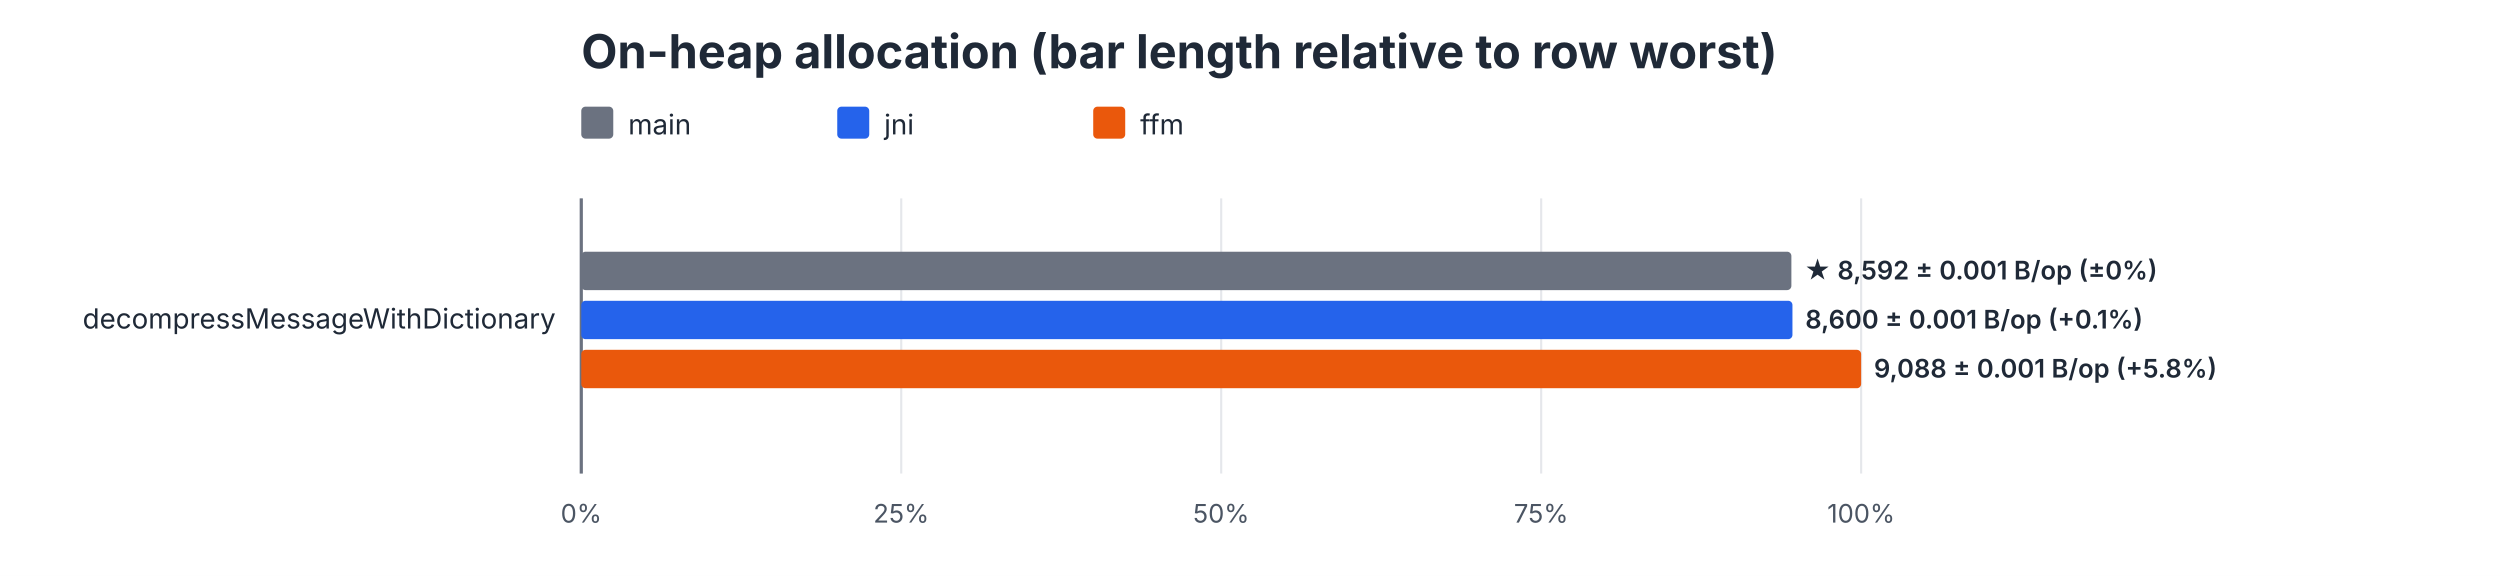
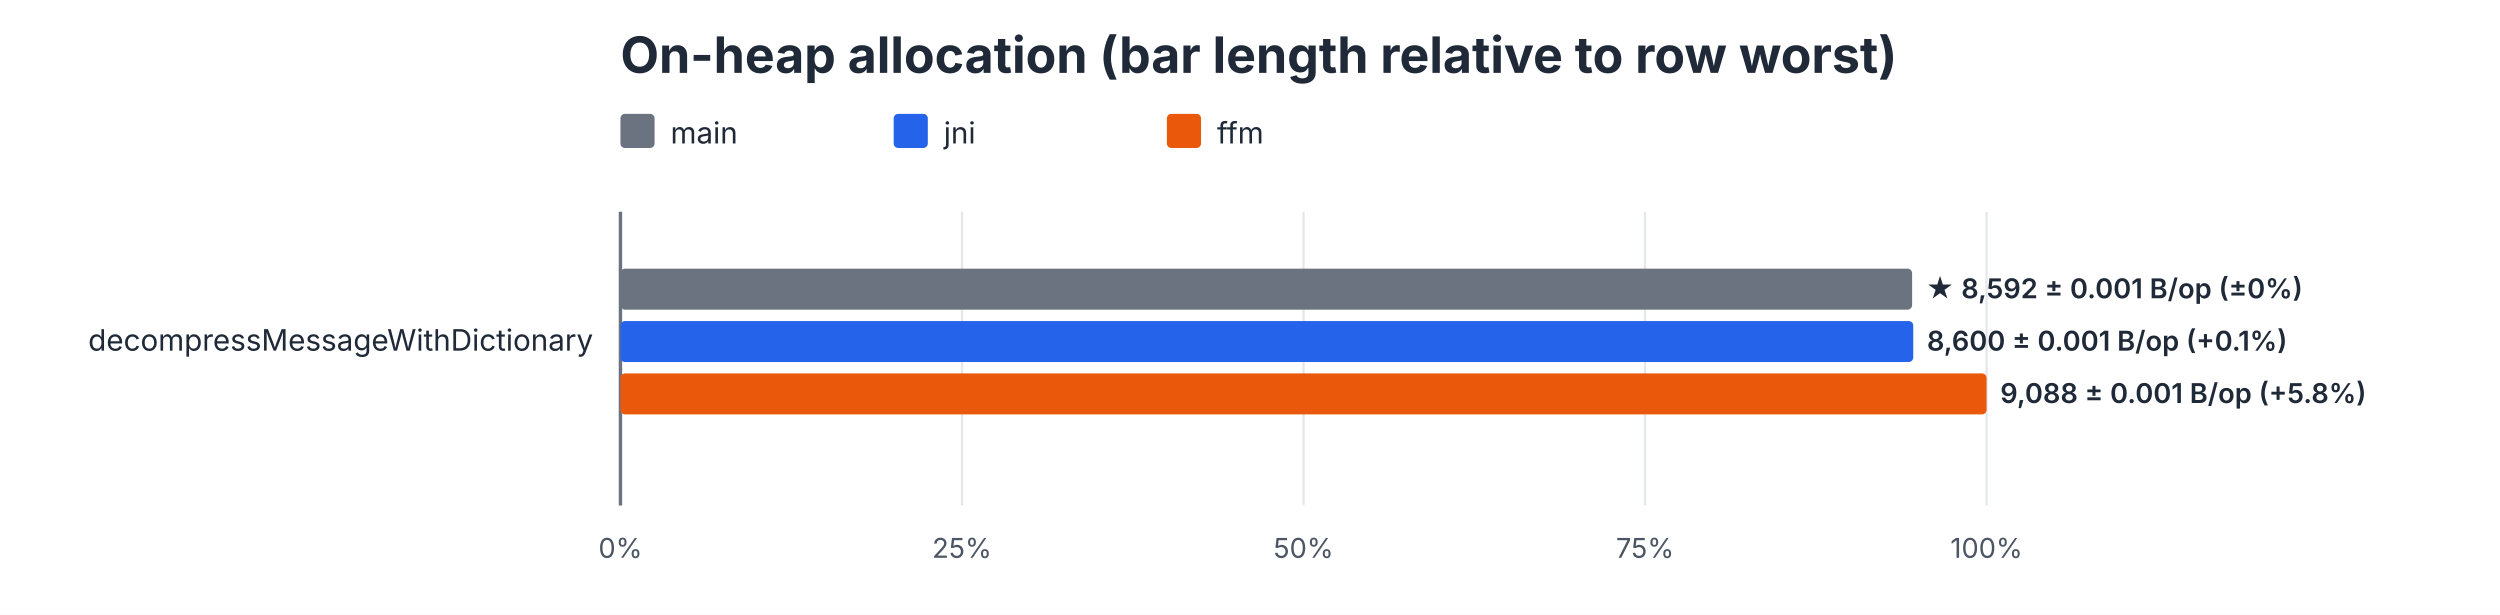
- <svg xmlns="http://www.w3.org/2000/svg" width="1172" height="270" viewBox="0 0 1172 270">
+ <svg xmlns="http://www.w3.org/2000/svg" width="1098" height="270" viewBox="0 0 1098 270">
  <rect width="100%" height="100%" fill="#ffffff" />
  <style>text{font-family:system-ui,-apple-system,sans-serif;fill:#1f2937}.title{font-size:22px;font-weight:700}.label{font-size:13px}.tick{font-size:12px;fill:#4b5563}.value{font-size:12px;font-weight:600}</style>
  <text x="272.5" y="32" class="title">On-heap allocation (bar length relative to row worst)</text>
  <rect x="272.5" y="50" width="15" height="15" rx="2" fill="#6b7280" />
  <text x="294.5" y="63" class="label">main</text>
  <rect x="392.5" y="50" width="15" height="15" rx="2" fill="#2563eb" />
  <text x="414.5" y="63" class="label">jni</text>
  <rect x="512.5" y="50" width="15" height="15" rx="2" fill="#ea580c" />
  <text x="534.5" y="63" class="label">ffm</text>
  <line x1="272.5" y1="93" x2="272.5" y2="222" stroke="#e5e7eb" />
  <text x="272.5" y="245" text-anchor="middle" class="tick">0%</text>
  <line x1="422.5" y1="93" x2="422.5" y2="222" stroke="#e5e7eb" />
  <text x="422.5" y="245" text-anchor="middle" class="tick">25%</text>
  <line x1="572.5" y1="93" x2="572.5" y2="222" stroke="#e5e7eb" />
  <text x="572.5" y="245" text-anchor="middle" class="tick">50%</text>
  <line x1="722.5" y1="93" x2="722.5" y2="222" stroke="#e5e7eb" />
  <text x="722.5" y="245" text-anchor="middle" class="tick">75%</text>
  <line x1="872.5" y1="93" x2="872.5" y2="222" stroke="#e5e7eb" />
  <text x="872.5" y="245" text-anchor="middle" class="tick">100%</text>
  <line x1="272.5" y1="93" x2="272.5" y2="222" stroke="#6b7280" stroke-width="1.5" />
  <text x="260.5" y="154.0" text-anchor="end" class="label">decompressMessageWithDictionary</text>
  <rect x="272.5" y="118.0" width="567.3" height="18" rx="2" fill="#6b7280" />
  <text x="845.8" y="131.0" class="value">★ 8,592 ± 0.001 B/op (±0%)</text>
  <rect x="272.5" y="141.0" width="567.8" height="18" rx="2" fill="#2563eb" />
  <text x="846.3" y="154.0" class="value">8,600 ± 0.001 B/op (+0.1%)</text>
  <rect x="272.5" y="164.0" width="600.0" height="18" rx="2" fill="#ea580c" />
  <text x="878.5" y="177.0" class="value">9,088 ± 0.001 B/op (+5.8%)</text>
</svg>
